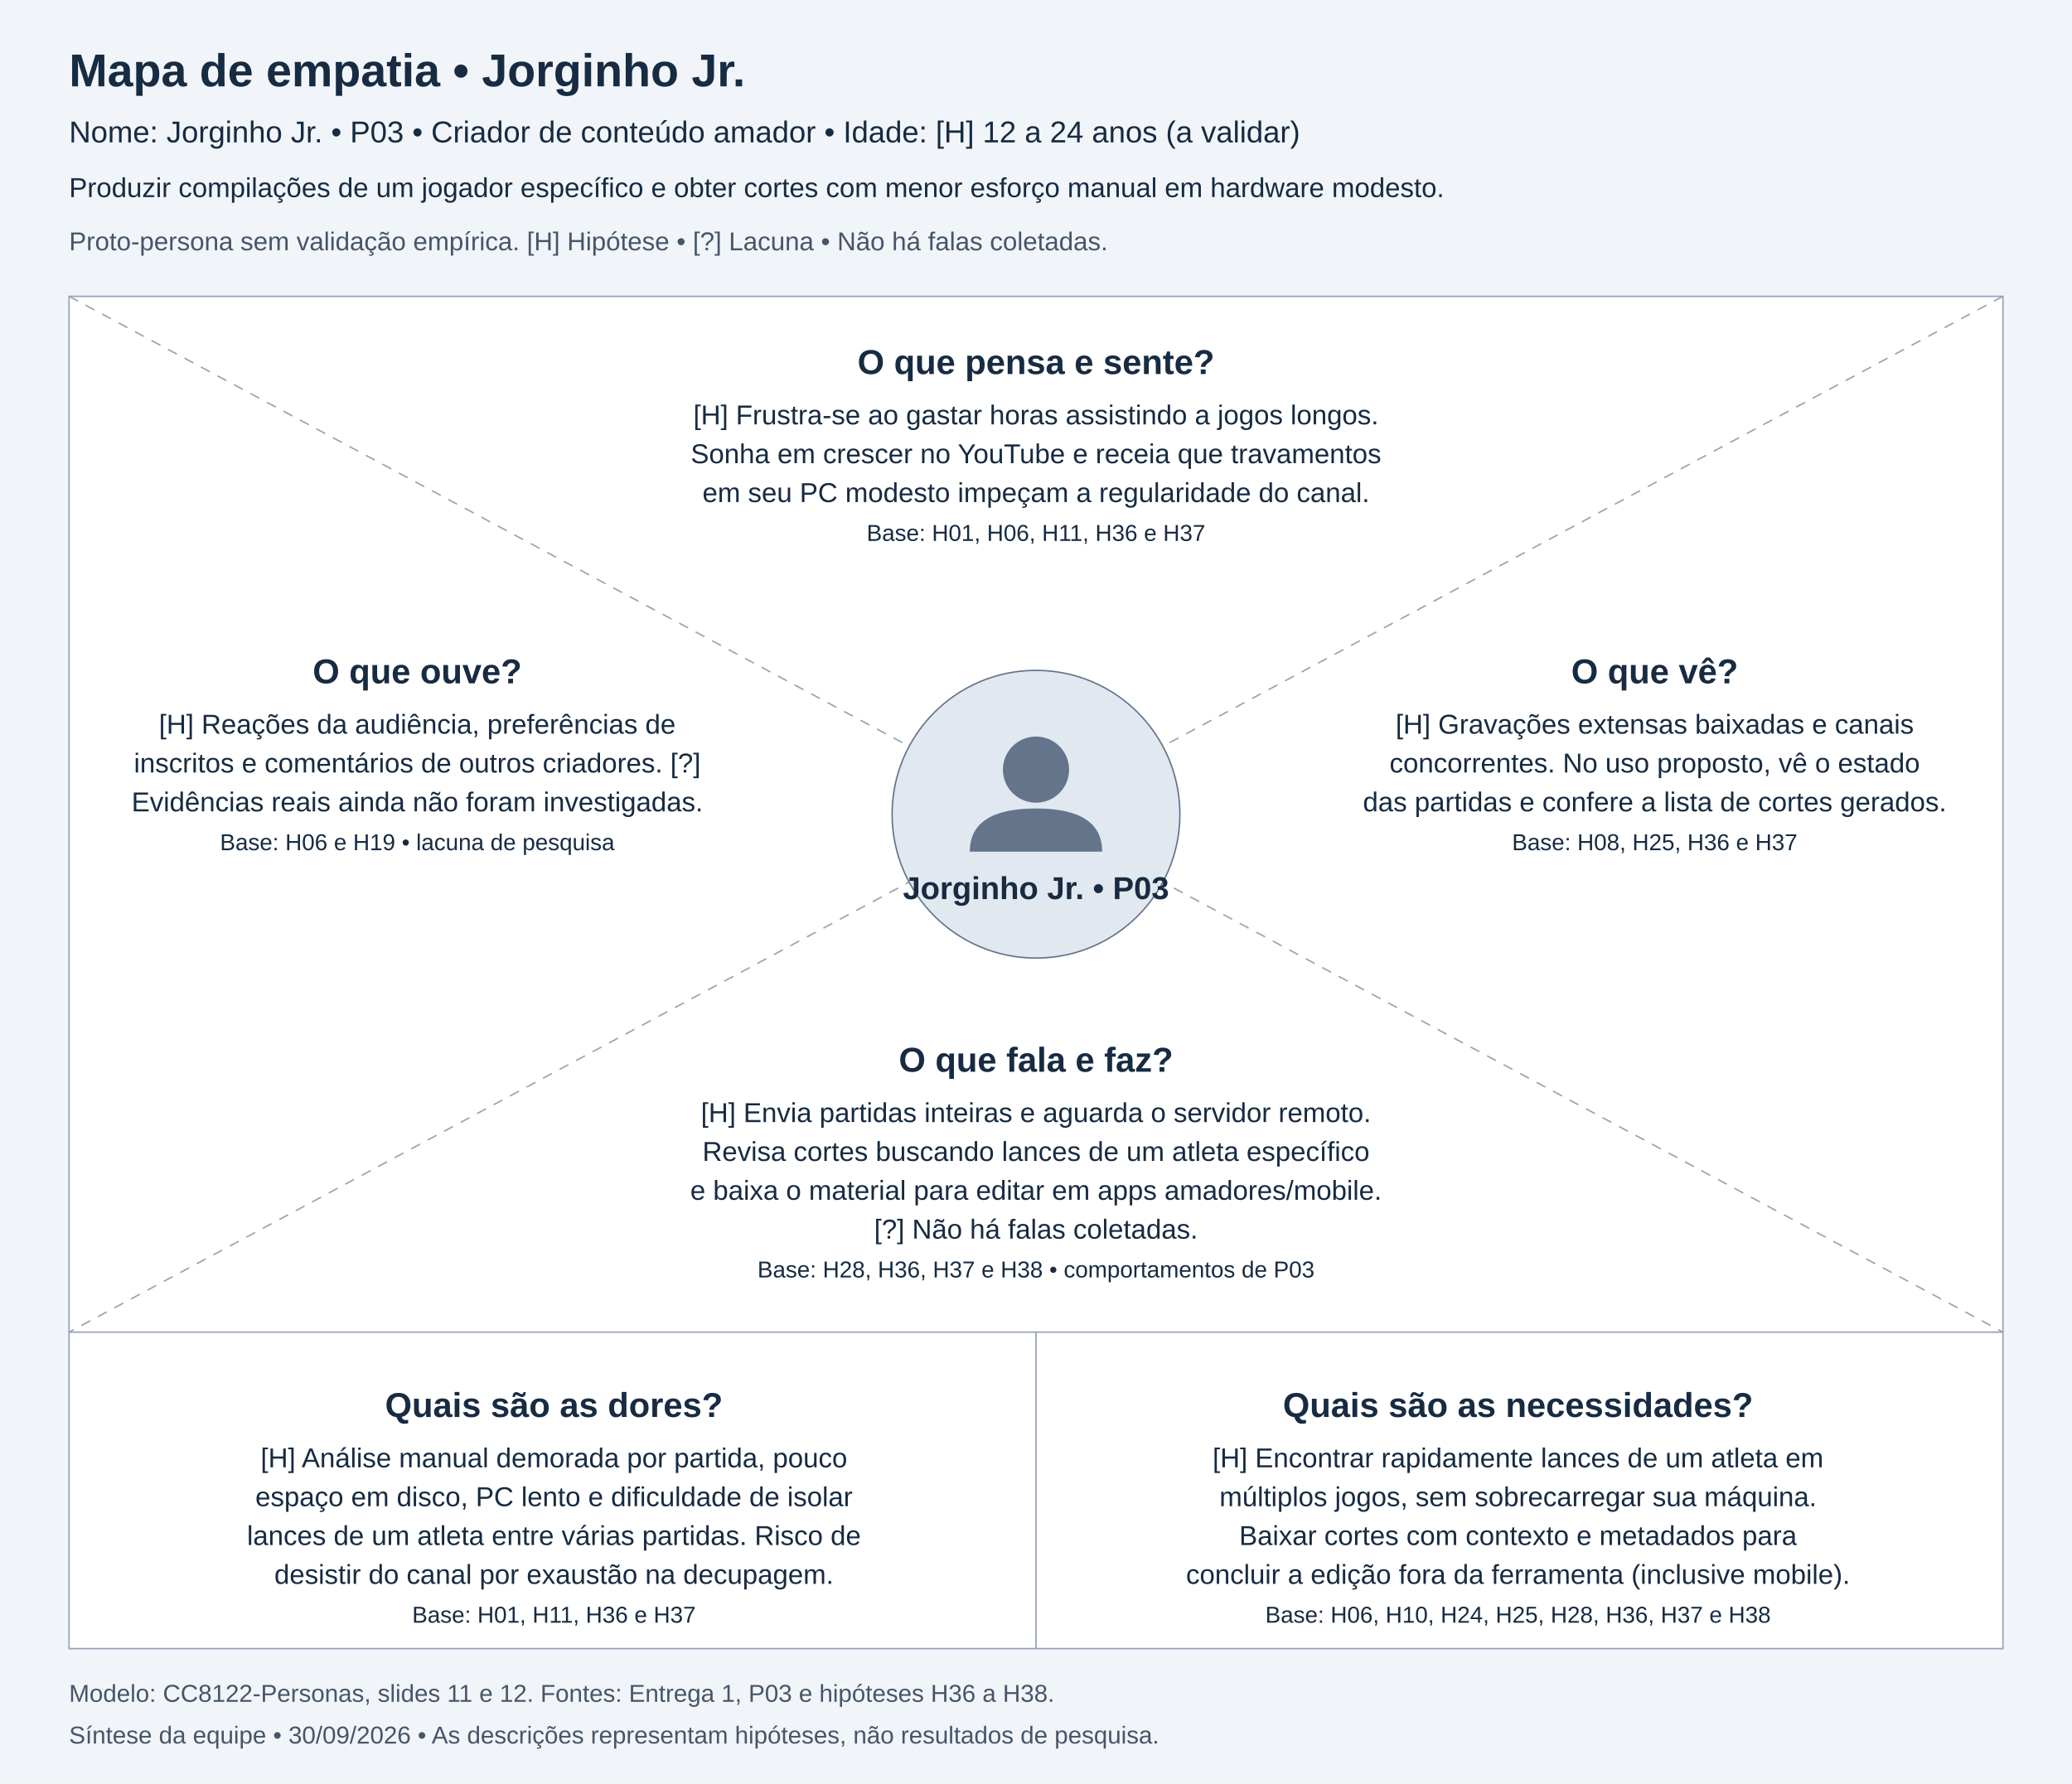
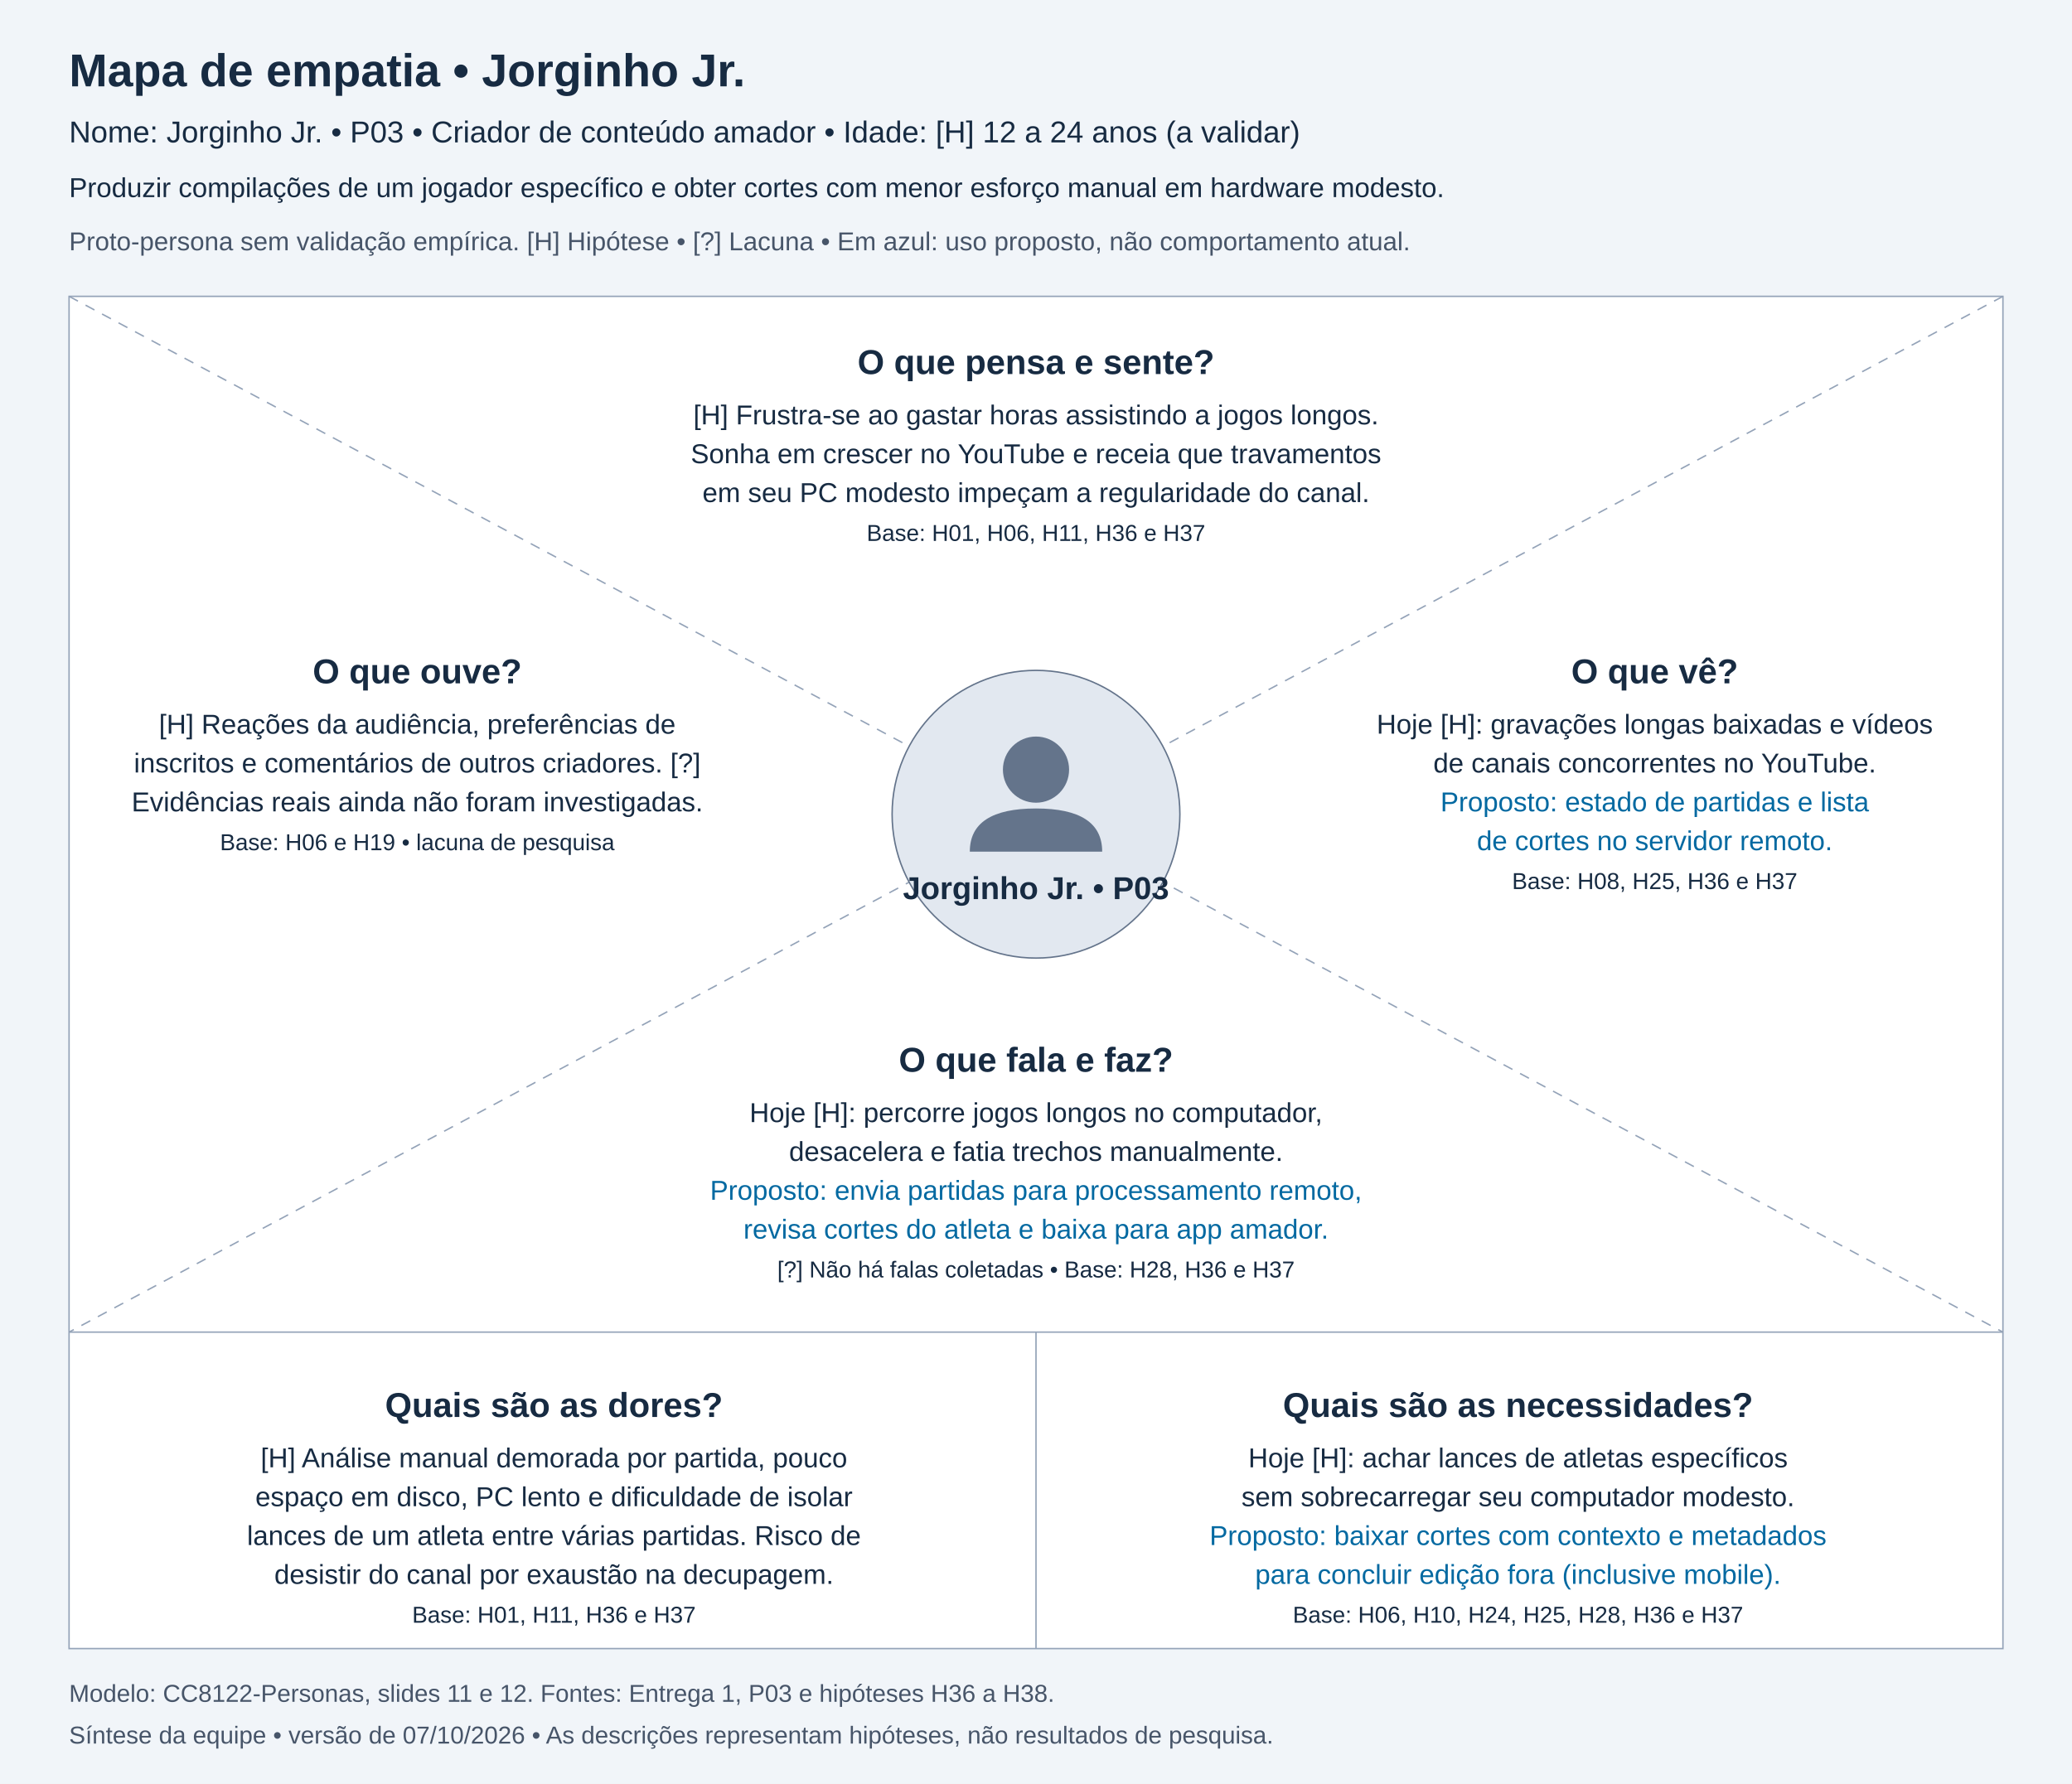
<svg xmlns="http://www.w3.org/2000/svg" width="1440" height="1240" viewBox="0 0 1440 1240" role="img" aria-labelledby="title desc">
  <rect width="1440" height="1240" fill="#f1f5f9" />
  <g font-family="Arial, sans-serif" fill="#172b42">
    <text x="48" y="60" font-size="32" font-weight="700">Mapa de empatia • Jorginho Jr.</text>
    <text x="48" y="99" font-size="21">Nome: Jorginho Jr. • P03 • Criador de conteúdo amador • Idade: [H] 12 a 24 anos (a validar)</text>
    <text x="48" y="137" font-size="19">Produzir compilações de um jogador específico e obter cortes com menor esforço manual em hardware modesto.</text>
-     <text x="48" y="174" font-size="18" fill="#475569">Proto-persona sem validação empírica. [H] Hipótese • [?] Lacuna • Não há falas coletadas.</text>
+     <text x="48" y="174" font-size="18" fill="#475569">Proto-persona sem validação empírica. [H] Hipótese • [?] Lacuna • Em azul: uso proposto, não comportamento atual.</text>
    <rect x="48" y="206" width="1344" height="940" fill="white" stroke="#94a3b8" />
    <path d="M48 206 L1392 926 M1392 206 L48 926" stroke="#94a3b8" stroke-dasharray="7 6" />
    <path d="M48 926 H1392 M720 926 V1146" stroke="#94a3b8" />
    <circle cx="720" cy="566" r="100" fill="#e2e8f0" stroke="#64748b" />
    <circle cx="720" cy="535" r="23" fill="#64748b" />
    <path d="M674 592 Q674 562 720 562 Q766 562 766 592" fill="#64748b" />
    <text x="720" y="625" text-anchor="middle" font-size="22" font-weight="700">Jorginho Jr. • P03</text>
    <text x="1150" y="475" text-anchor="middle" font-size="24" font-weight="700">O que vê?</text>
-     <text x="1150" y="510" text-anchor="middle" font-size="19">[H] Gravações extensas baixadas e canais</text>
-     <text x="1150" y="537" text-anchor="middle" font-size="19">concorrentes. No uso proposto, vê o estado</text>
-     <text x="1150" y="564" text-anchor="middle" font-size="19">das partidas e confere a lista de cortes gerados.</text>
-     <text x="1150" y="591" text-anchor="middle" font-size="16">Base: H08, H25, H36 e H37</text>
+     <text x="1150" y="510" text-anchor="middle" font-size="19">Hoje [H]: gravações longas baixadas e vídeos</text>
+     <text x="1150" y="537" text-anchor="middle" font-size="19">de canais concorrentes no YouTube.</text>
+     <text x="1150" y="564" text-anchor="middle" font-size="19" fill="#0369a1">Proposto: estado de partidas e lista</text>
+     <text x="1150" y="591" text-anchor="middle" font-size="19" fill="#0369a1">de cortes no servidor remoto.</text>
+     <text x="1150" y="618" text-anchor="middle" font-size="16">Base: H08, H25, H36 e H37</text>
    <text x="290" y="475" text-anchor="middle" font-size="24" font-weight="700">O que ouve?</text>
    <text x="290" y="510" text-anchor="middle" font-size="19">[H] Reações da audiência, preferências de</text>
    <text x="290" y="537" text-anchor="middle" font-size="19">inscritos e comentários de outros criadores. [?]</text>
    <text x="290" y="564" text-anchor="middle" font-size="19">Evidências reais ainda não foram investigadas.</text>
    <text x="290" y="591" text-anchor="middle" font-size="16">Base: H06 e H19 • lacuna de pesquisa</text>
    <text x="720" y="745" text-anchor="middle" font-size="24" font-weight="700">O que fala e faz?</text>
-     <text x="720" y="780" text-anchor="middle" font-size="19">[H] Envia partidas inteiras e aguarda o servidor remoto.</text>
-     <text x="720" y="807" text-anchor="middle" font-size="19">Revisa cortes buscando lances de um atleta específico</text>
-     <text x="720" y="834" text-anchor="middle" font-size="19">e baixa o material para editar em apps amadores/mobile.</text>
-     <text x="720" y="861" text-anchor="middle" font-size="19">[?] Não há falas coletadas.</text>
-     <text x="720" y="888" text-anchor="middle" font-size="16">Base: H28, H36, H37 e H38 • comportamentos de P03</text>
+     <text x="720" y="780" text-anchor="middle" font-size="19">Hoje [H]: percorre jogos longos no computador,</text>
+     <text x="720" y="807" text-anchor="middle" font-size="19">desacelera e fatia trechos manualmente.</text>
+     <text x="720" y="834" text-anchor="middle" font-size="19" fill="#0369a1">Proposto: envia partidas para processamento remoto,</text>
+     <text x="720" y="861" text-anchor="middle" font-size="19" fill="#0369a1">revisa cortes do atleta e baixa para app amador.</text>
+     <text x="720" y="888" text-anchor="middle" font-size="16">[?] Não há falas coletadas • Base: H28, H36 e H37</text>
    <text x="720" y="260" text-anchor="middle" font-size="24" font-weight="700">O que pensa e sente?</text>
    <text x="720" y="295" text-anchor="middle" font-size="19">[H] Frustra-se ao gastar horas assistindo a jogos longos.</text>
    <text x="720" y="322" text-anchor="middle" font-size="19">Sonha em crescer no YouTube e receia que travamentos</text>
    <text x="720" y="349" text-anchor="middle" font-size="19">em seu PC modesto impeçam a regularidade do canal.</text>
    <text x="720" y="376" text-anchor="middle" font-size="16">Base: H01, H06, H11, H36 e H37</text>
    <text x="385" y="985" text-anchor="middle" font-size="24" font-weight="700">Quais são as dores?</text>
    <text x="385" y="1020" text-anchor="middle" font-size="19">[H] Análise manual demorada por partida, pouco</text>
    <text x="385" y="1047" text-anchor="middle" font-size="19">espaço em disco, PC lento e dificuldade de isolar</text>
    <text x="385" y="1074" text-anchor="middle" font-size="19">lances de um atleta entre várias partidas. Risco de</text>
    <text x="385" y="1101" text-anchor="middle" font-size="19">desistir do canal por exaustão na decupagem.</text>
    <text x="385" y="1128" text-anchor="middle" font-size="16">Base: H01, H11, H36 e H37</text>
    <text x="1055" y="985" text-anchor="middle" font-size="24" font-weight="700">Quais são as necessidades?</text>
-     <text x="1055" y="1020" text-anchor="middle" font-size="19">[H] Encontrar rapidamente lances de um atleta em</text>
-     <text x="1055" y="1047" text-anchor="middle" font-size="19">múltiplos jogos, sem sobrecarregar sua máquina.</text>
-     <text x="1055" y="1074" text-anchor="middle" font-size="19">Baixar cortes com contexto e metadados para</text>
-     <text x="1055" y="1101" text-anchor="middle" font-size="19">concluir a edição fora da ferramenta (inclusive mobile).</text>
-     <text x="1055" y="1128" text-anchor="middle" font-size="16">Base: H06, H10, H24, H25, H28, H36, H37 e H38</text>
+     <text x="1055" y="1020" text-anchor="middle" font-size="19">Hoje [H]: achar lances de atletas específicos</text>
+     <text x="1055" y="1047" text-anchor="middle" font-size="19">sem sobrecarregar seu computador modesto.</text>
+     <text x="1055" y="1074" text-anchor="middle" font-size="19" fill="#0369a1">Proposto: baixar cortes com contexto e metadados</text>
+     <text x="1055" y="1101" text-anchor="middle" font-size="19" fill="#0369a1">para concluir edição fora (inclusive mobile).</text>
+     <text x="1055" y="1128" text-anchor="middle" font-size="16">Base: H06, H10, H24, H25, H28, H36 e H37</text>
    <text x="48" y="1183" font-size="17" fill="#475569">Modelo: CC8122-Personas, slides 11 e 12. Fontes: Entrega 1, P03 e hipóteses H36 a H38.</text>
-     <text x="48" y="1212" font-size="17" fill="#475569">Síntese da equipe • 30/09/2026 • As descrições representam hipóteses, não resultados de pesquisa.</text>
+     <text x="48" y="1212" font-size="17" fill="#475569">Síntese da equipe • versão de 07/10/2026 • As descrições representam hipóteses, não resultados de pesquisa.</text>
  </g>
</svg>
